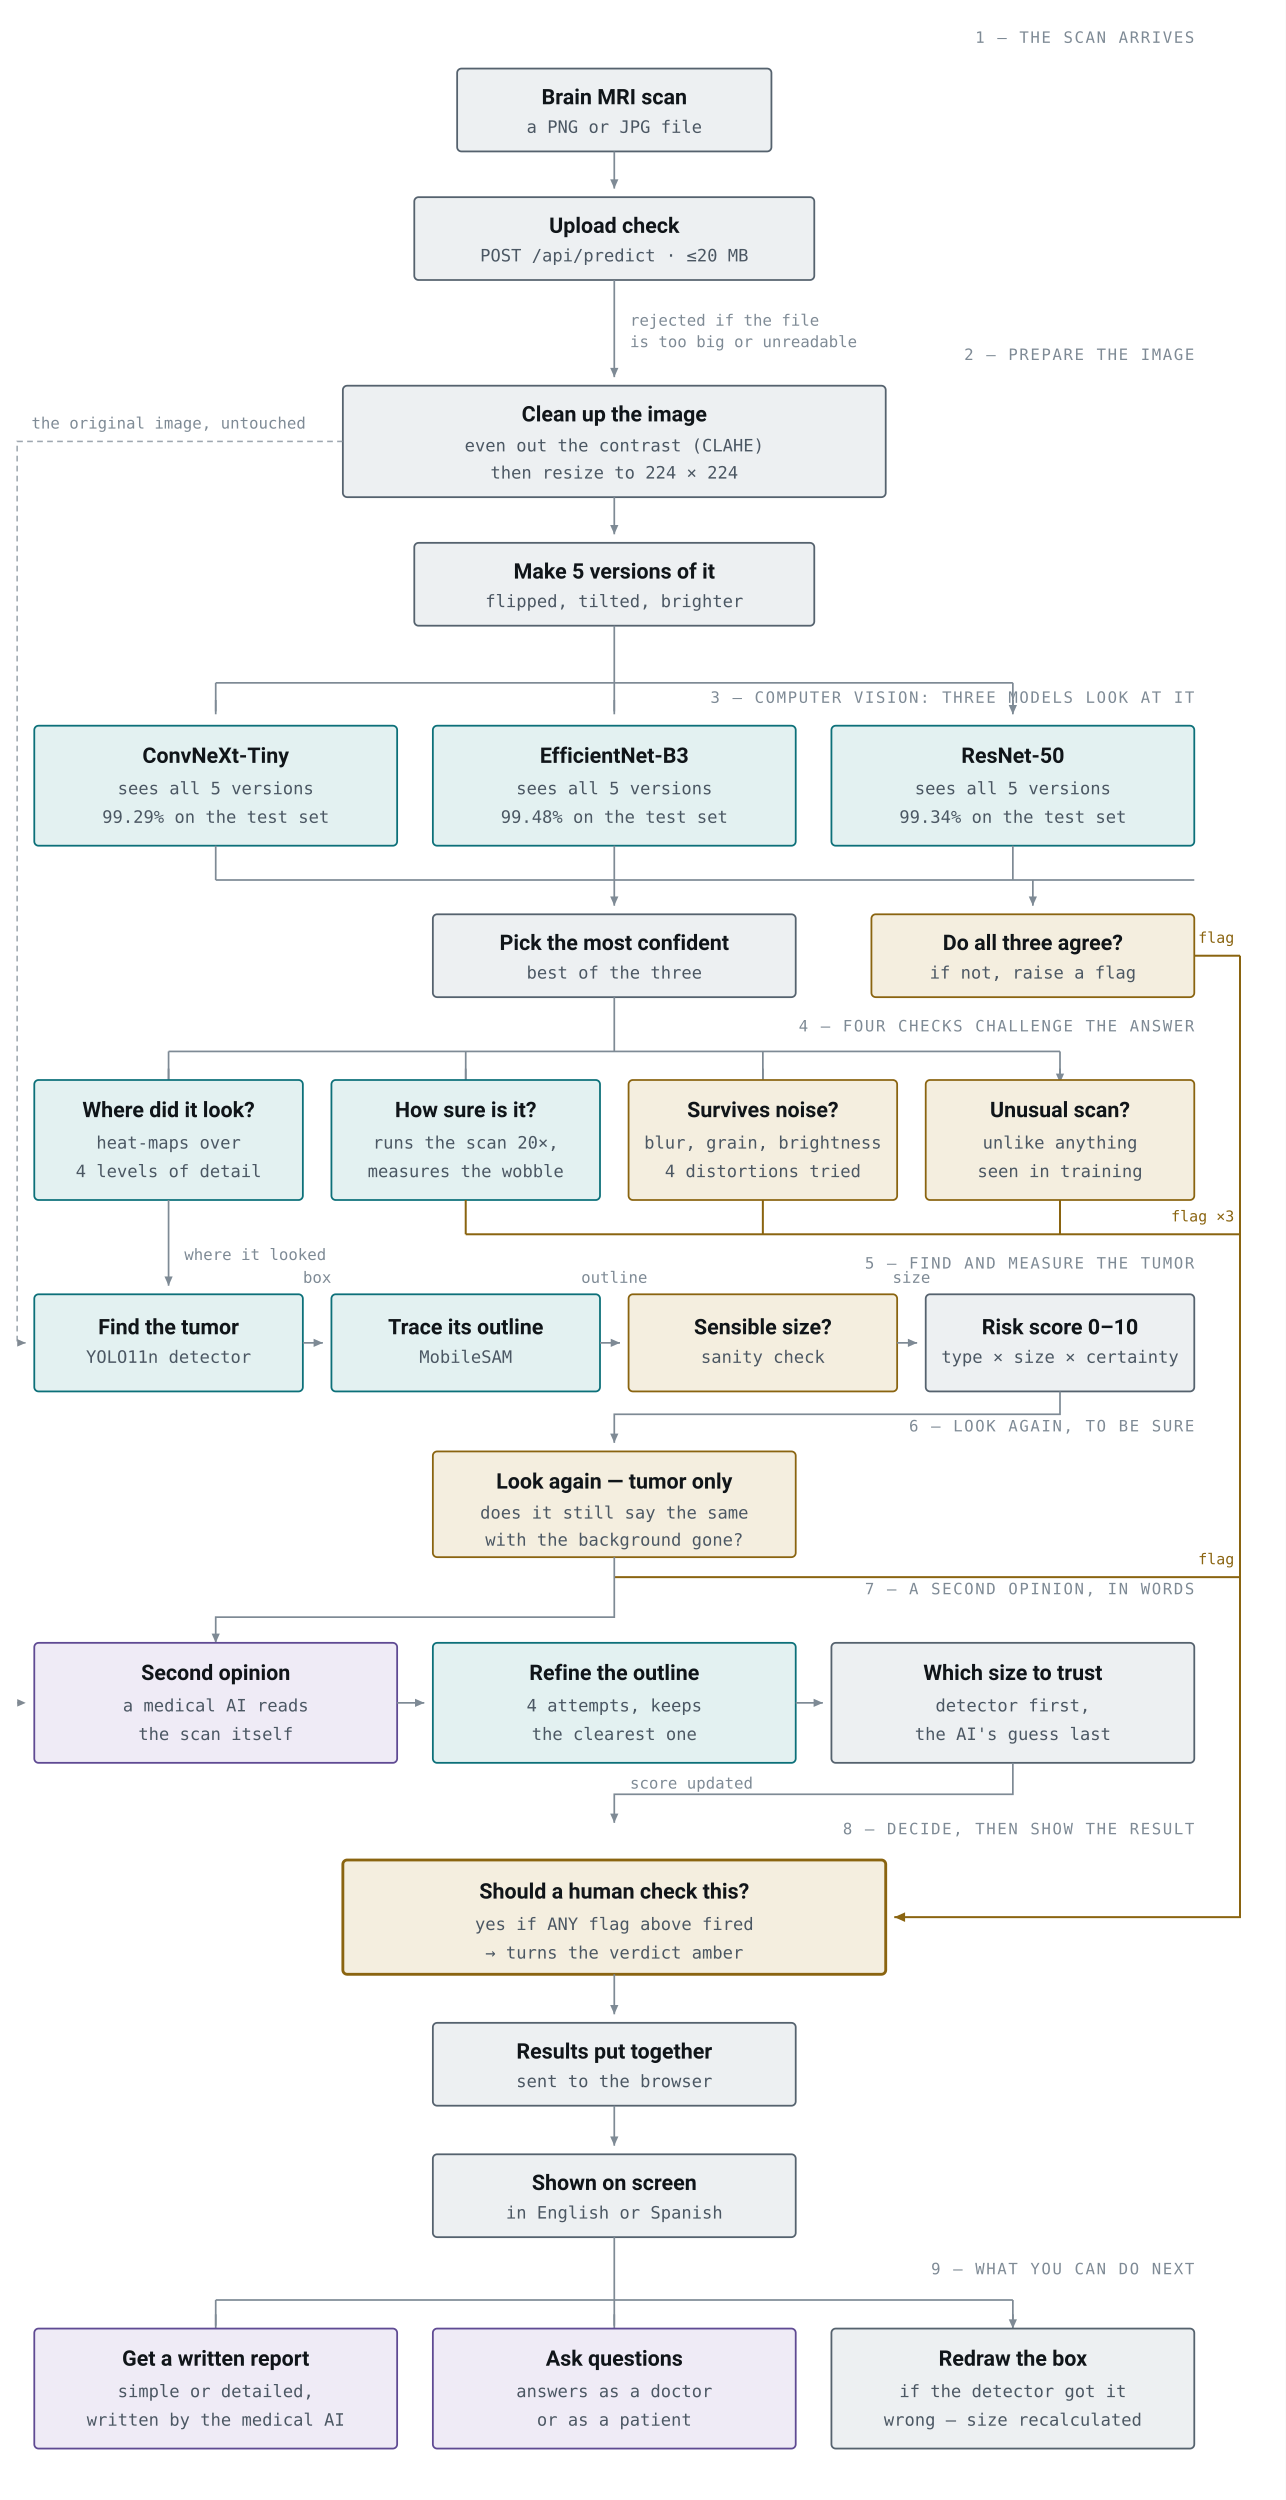
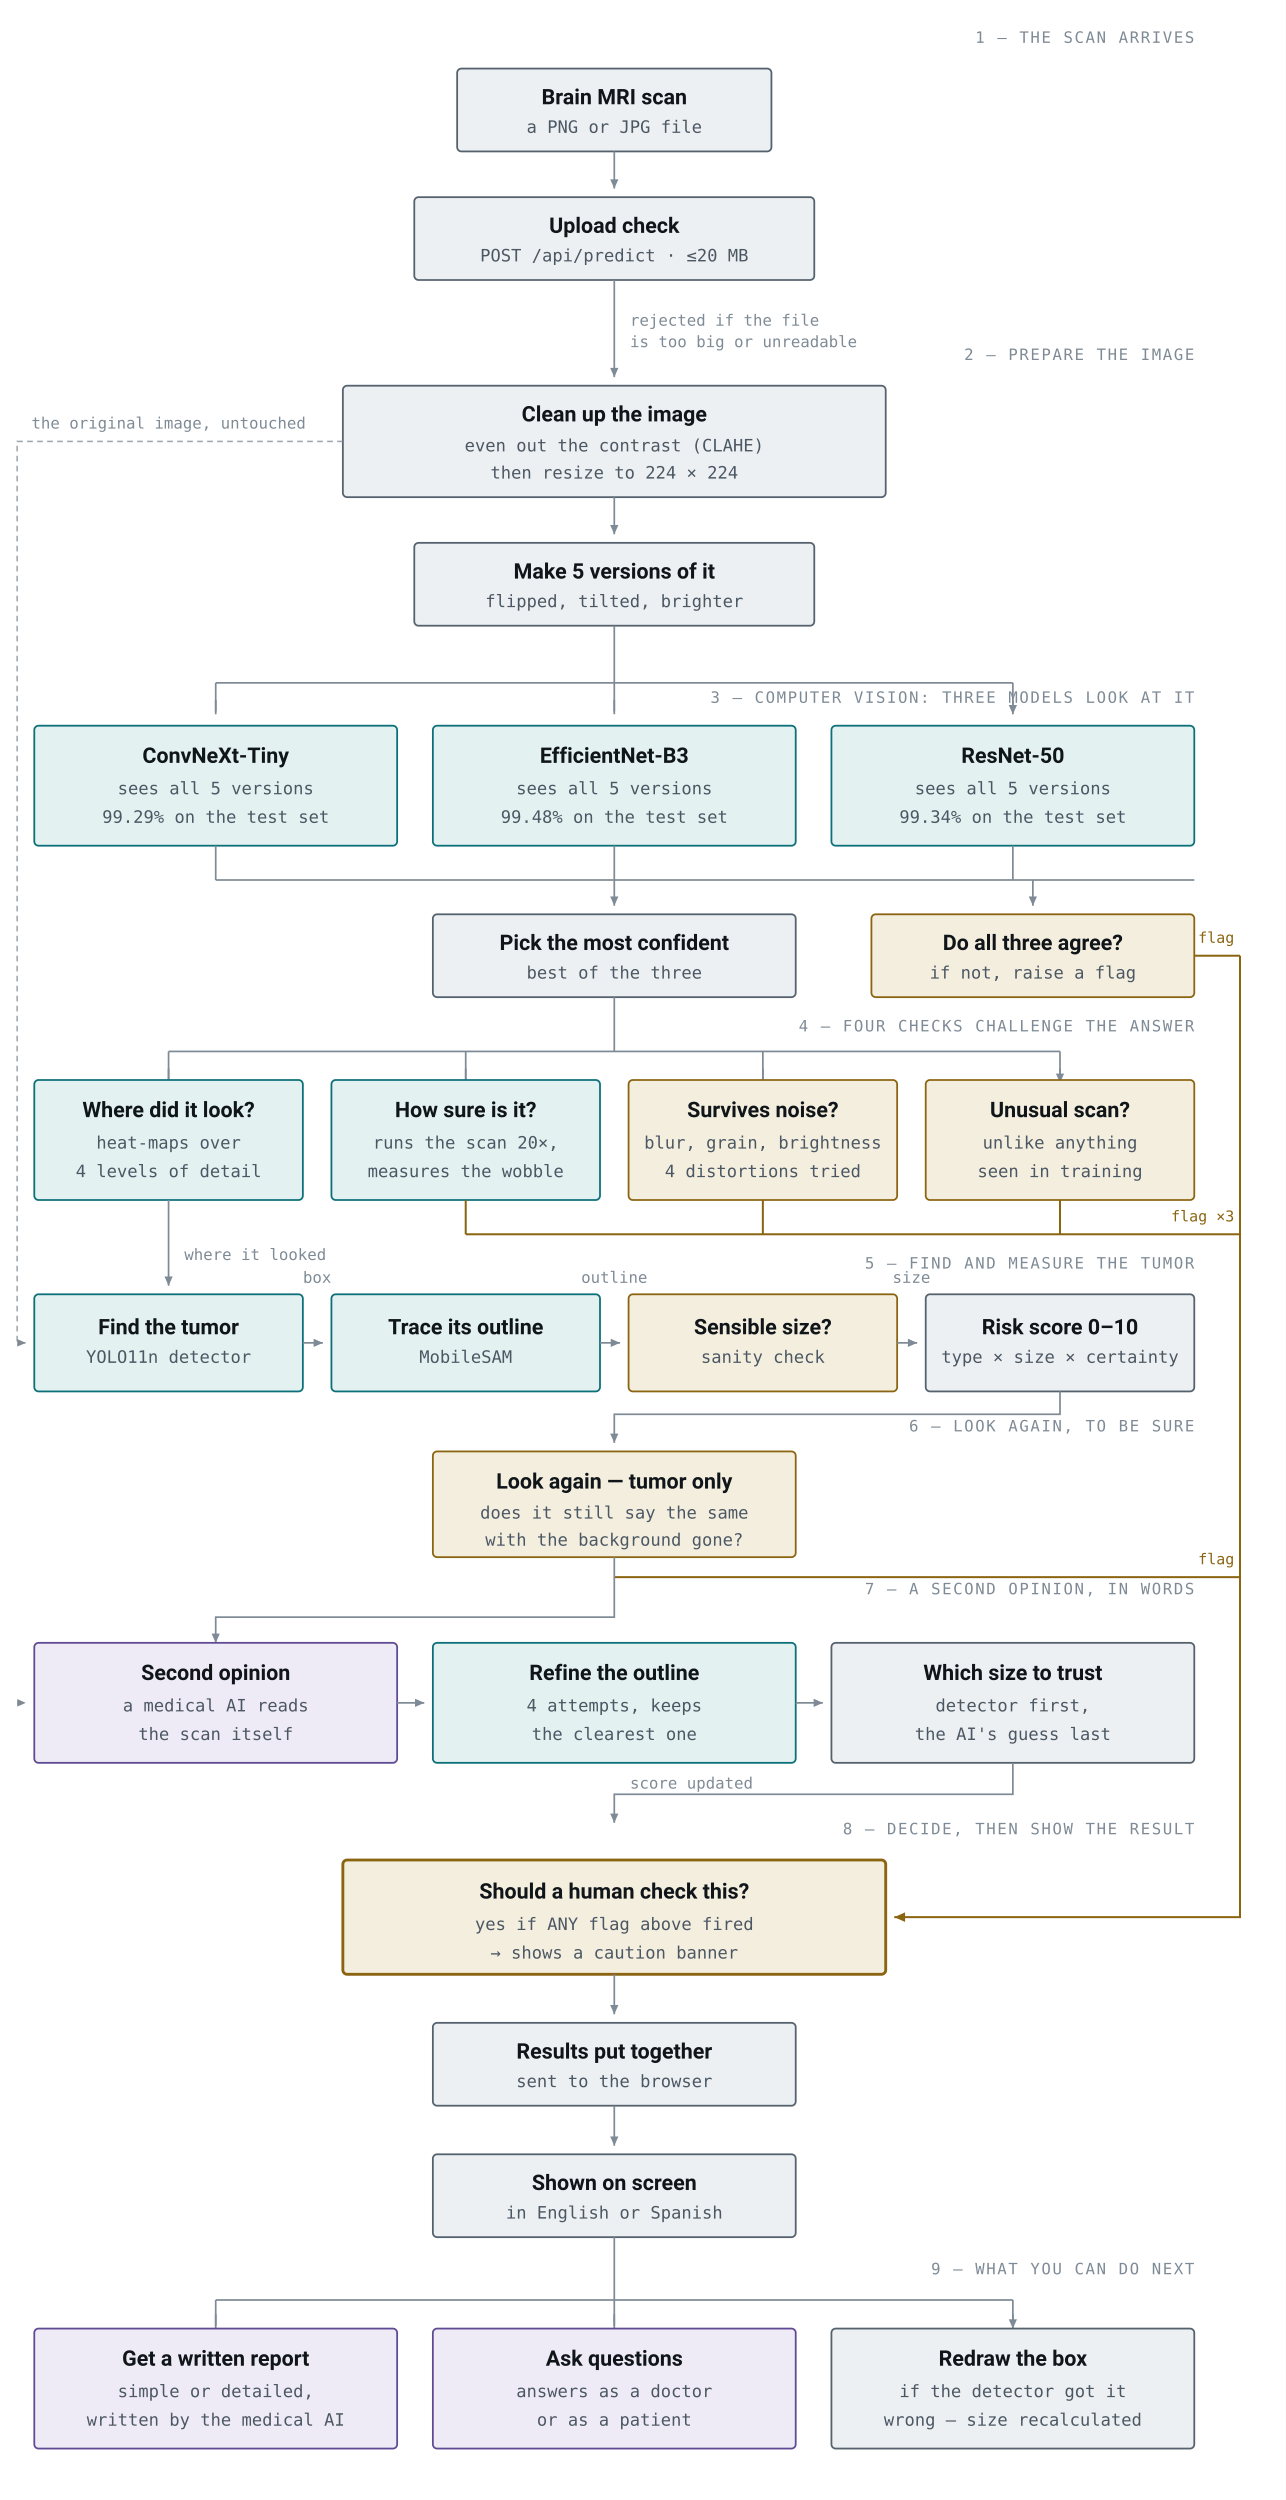
<svg xmlns="http://www.w3.org/2000/svg" viewBox="0 0 900 1750" role="img" aria-label="Flowchart of the brain tumor pipeline in nine plain-language stages. A scan arrives and is checked, the image is cleaned up and copied into five variations, three computer-vision models classify it and the most confident one is picked, four checks challenge that answer, a detector finds and measures the tumor, the model looks again at the tumor alone, a medical language model gives a second opinion, the system decides whether a human should review it, and the result is shown with options to get a written report, ask questions, or redraw the box.">
  <style>
  .nd{stroke-width:1.25}
  .nd-io{fill:#EDF0F2;stroke:#55626E}
  .nd-model{fill:#E3F1F1;stroke:#0C7079}
  .nd-check{fill:#F4EEDF;stroke:#8A6410}
  .nd-llm{fill:#EFEBF6;stroke:#5F4A93}
  .nd-gate{fill:#F4EEDF;stroke:#8A6410;stroke-width:2}
  .t-lbl{font-family:'Segoe UI',Roboto,system-ui,-apple-system,'Helvetica Neue',Arial,sans-serif;font-weight:700;font-size:15px;fill:#101519;text-anchor:middle}
  .t-sub{font-family:'DejaVu Sans Mono',Menlo,Consolas,'Liberation Mono','Courier New',monospace;font-size:12px;fill:#4B5763;text-anchor:middle}
  .t-edge{font-family:'DejaVu Sans Mono',Menlo,Consolas,'Liberation Mono','Courier New',monospace;font-size:11px;fill:#7E8A95;text-anchor:middle}
  .t-edge-l{text-anchor:start}
  .t-flag{font-family:'DejaVu Sans Mono',Menlo,Consolas,'Liberation Mono','Courier New',monospace;font-size:10.5px;fill:#8A6410;text-anchor:end;font-weight:500}
  .t-sec{font-family:'DejaVu Sans Mono',Menlo,Consolas,'Liberation Mono','Courier New',monospace;font-size:11px;font-weight:500;letter-spacing:.1em;fill:#7E8A95;text-anchor:end}
  .ed{stroke:#7E8A95;stroke-width:1.2;fill:none}
  .ed-soft{stroke:#7E8A95;stroke-width:1.1;fill:none;stroke-dasharray:4 3;opacity:.75}
  .ed-rail{stroke:#8A6410;stroke-width:1.4;fill:none}
  .ed-loop{stroke:#55626E;stroke-width:1.1;fill:none;stroke-dasharray:5 4}
</style>
  <rect x="0" y="0" width="900" height="1750" fill="#ffffff" />
  <defs>
    <marker id="ah" viewBox="0 0 10 10" refX="9" refY="5" markerWidth="6" markerHeight="6" orient="auto-start-reverse">
      <path d="M0,1 L9,5 L0,9 z" fill="#7E8A95" />
    </marker>
    <marker id="ah-rail" viewBox="0 0 10 10" refX="9" refY="5" markerWidth="6" markerHeight="6" orient="auto-start-reverse">
      <path d="M0,1 L9,5 L0,9 z" fill="#8A6410" />
    </marker>
    <marker id="ah-soft" viewBox="0 0 10 10" refX="9" refY="5" markerWidth="6" markerHeight="6" orient="auto-start-reverse">
      <path d="M0,1 L9,5 L0,9 z" fill="#55626E" />
    </marker>
  </defs>
  <text class="t-sec" x="836" y="30">1 — THE SCAN ARRIVES</text>
  <rect rx="3" class="nd nd-io" x="320" y="48" width="220" height="58" />
  <text class="t-lbl" x="430" y="73">Brain MRI scan</text>
  <text class="t-sub" x="430" y="93">a PNG or JPG file</text>
  <line class="ed" x1="430" y1="106" x2="430" y2="132" marker-end="url(#ah)" />
  <rect rx="3" class="nd nd-io" x="290" y="138" width="280" height="58" />
  <text class="t-lbl" x="430" y="163">Upload check</text>
  <text class="t-sub" x="430" y="183">POST /api/predict · ≤20 MB</text>
  <line class="ed" x1="430" y1="196" x2="430" y2="264" marker-end="url(#ah)" />
  <text class="t-edge t-edge-l" x="441" y="228">rejected if the file</text>
  <text class="t-edge t-edge-l" x="441" y="243">is too big or unreadable</text>
  <text class="t-sec" x="836" y="252">2 — PREPARE THE IMAGE</text>
  <rect rx="3" class="nd nd-io" x="240" y="270" width="380" height="78" />
  <text class="t-lbl" x="430" y="295">Clean up the image</text>
  <text class="t-sub" x="430" y="316">even out the contrast (CLAHE)</text>
  <text class="t-sub" x="430" y="335">then resize to 224 × 224</text>
  <line class="ed" x1="430" y1="348" x2="430" y2="374" marker-end="url(#ah)" />
  <rect rx="3" class="nd nd-io" x="290" y="380" width="280" height="58" />
  <text class="t-lbl" x="430" y="405">Make 5 versions of it</text>
  <text class="t-sub" x="430" y="425">flipped, tilted, brighter</text>
  <path class="ed" d="M430,438 L430,478" />
  <path class="ed-soft" d="M240,309 L12,309 L12,940 L18,940" marker-end="url(#ah-soft)" />
  <path class="ed-soft" d="M12,1192 L18,1192" marker-end="url(#ah-soft)" />
  <text class="t-edge t-edge-l" x="22" y="300">the original image, untouched</text>
  <g transform="translate(0,20)">
    <path class="ed" d="M151,458 L709,458 M151,458 L151,478 M430,458 L430,478 M709,458 L709,478" />
    <path class="ed" d="M151,470 L151,480 M430,470 L430,480 M709,470 L709,480" marker-end="url(#ah)" />
    <text class="t-sec" x="836" y="472">3 — COMPUTER VISION: THREE MODELS LOOK AT IT</text>
    <rect rx="3" class="nd nd-model" x="24" y="488" width="254" height="84" />
    <text class="t-lbl" x="151" y="514">ConvNeXt-Tiny</text>
    <text class="t-sub" x="151" y="536">sees all 5 versions</text>
    <text class="t-sub" x="151" y="556">99.29% on the test set</text>
    <rect rx="3" class="nd nd-model" x="303" y="488" width="254" height="84" />
    <text class="t-lbl" x="430" y="514">EfficientNet-B3</text>
    <text class="t-sub" x="430" y="536">sees all 5 versions</text>
    <text class="t-sub" x="430" y="556">99.48% on the test set</text>
    <rect rx="3" class="nd nd-model" x="582" y="488" width="254" height="84" />
    <text class="t-lbl" x="709" y="514">ResNet-50</text>
    <text class="t-sub" x="709" y="536">sees all 5 versions</text>
    <text class="t-sub" x="709" y="556">99.34% on the test set</text>
    <path class="ed" d="M151,572 L151,596 M430,572 L430,596 M709,572 L709,596 M151,596 L836,596" />
    <line class="ed" x1="430" y1="596" x2="430" y2="614" marker-end="url(#ah)" />
    <path class="ed" d="M723,596 L723,614" marker-end="url(#ah)" />
    <rect rx="3" class="nd nd-io" x="303" y="620" width="254" height="58" />
    <text class="t-lbl" x="430" y="645">Pick the most confident</text>
    <text class="t-sub" x="430" y="665">best of the three</text>
    <rect rx="3" class="nd nd-check" x="610" y="620" width="226" height="58" />
    <text class="t-lbl" x="723" y="645">Do all three agree?</text>
    <text class="t-sub" x="723" y="665">if not, raise a flag</text>
    <path class="ed-rail" d="M836,649 L868,649" />
    <text class="t-flag" x="864" y="640">flag</text>
    <text class="t-sec" x="836" y="702">4 — FOUR CHECKS CHALLENGE THE ANSWER</text>
    <path class="ed" d="M430,678 L430,716 M118,716 L742,716 M118,716 L118,736 M326,716 L326,736 M534,716 L534,736 M742,716 L742,736" />
    <path class="ed" d="M118,728 L118,738 M326,728 L326,738 M534,728 L534,738 M742,728 L742,738" marker-end="url(#ah)" />
    <rect rx="3" class="nd nd-model" x="24" y="736" width="188" height="84" />
    <text class="t-lbl" x="118" y="762">Where did it look?</text>
    <text class="t-sub" x="118" y="784">heat-maps over</text>
    <text class="t-sub" x="118" y="804">4 levels of detail</text>
    <rect rx="3" class="nd nd-model" x="232" y="736" width="188" height="84" />
    <text class="t-lbl" x="326" y="762">How sure is it?</text>
    <text class="t-sub" x="326" y="784">runs the scan 20×,</text>
    <text class="t-sub" x="326" y="804">measures the wobble</text>
    <rect rx="3" class="nd nd-check" x="440" y="736" width="188" height="84" />
    <text class="t-lbl" x="534" y="762">Survives noise?</text>
    <text class="t-sub" x="534" y="784">blur, grain, brightness</text>
    <text class="t-sub" x="534" y="804">4 distortions tried</text>
    <rect rx="3" class="nd nd-check" x="648" y="736" width="188" height="84" />
    <text class="t-lbl" x="742" y="762">Unusual scan?</text>
    <text class="t-sub" x="742" y="784">unlike anything</text>
    <text class="t-sub" x="742" y="804">seen in training</text>
    <path class="ed-rail" d="M326,820 L326,844 M534,820 L534,844 M742,820 L742,844 M326,844 L868,844" />
    <text class="t-flag" x="864" y="835">flag ×3</text>
    <line class="ed" x1="118" y1="820" x2="118" y2="880" marker-end="url(#ah)" />
    <text class="t-edge t-edge-l" x="129" y="862">where it looked</text>
    <text class="t-sec" x="836" y="868">5 — FIND AND MEASURE THE TUMOR</text>
    <rect rx="3" class="nd nd-model" x="24" y="886" width="188" height="68" />
    <text class="t-lbl" x="118" y="914">Find the tumor</text>
    <text class="t-sub" x="118" y="934">YOLO11n detector</text>
    <rect rx="3" class="nd nd-model" x="232" y="886" width="188" height="68" />
    <text class="t-lbl" x="326" y="914">Trace its outline</text>
    <text class="t-sub" x="326" y="934">MobileSAM</text>
    <rect rx="3" class="nd nd-check" x="440" y="886" width="188" height="68" />
    <text class="t-lbl" x="534" y="914">Sensible size?</text>
    <text class="t-sub" x="534" y="934">sanity check</text>
    <rect rx="3" class="nd nd-io" x="648" y="886" width="188" height="68" />
    <text class="t-lbl" x="742" y="914">Risk score 0–10</text>
    <text class="t-sub" x="742" y="934">type × size × certainty</text>
    <line class="ed" x1="212" y1="920" x2="226" y2="920" marker-end="url(#ah)" />
    <text class="t-edge" x="222" y="878">box</text>
    <line class="ed" x1="420" y1="920" x2="434" y2="920" marker-end="url(#ah)" />
    <text class="t-edge" x="430" y="878">outline</text>
    <line class="ed" x1="628" y1="920" x2="642" y2="920" marker-end="url(#ah)" />
    <text class="t-edge" x="638" y="878">size</text>
    <text class="t-sec" x="836" y="982">6 — LOOK AGAIN, TO BE SURE</text>
    <path class="ed" d="M742,954 L742,970 L430,970 L430,990" marker-end="url(#ah)" />
    <rect rx="3" class="nd nd-check" x="303" y="996" width="254" height="74" />
    <text class="t-lbl" x="430" y="1022">Look again — tumor only</text>
    <text class="t-sub" x="430" y="1043">does it still say the same</text>
    <text class="t-sub" x="430" y="1062">with the background gone?</text>
    <path class="ed-rail" d="M430,1084 L868,1084" />
    <text class="t-flag" x="864" y="1075">flag</text>
    <path class="ed" d="M430,1070 L430,1112 L151,1112 L151,1130" marker-end="url(#ah)" />
    <text class="t-sec" x="836" y="1096">7 — A SECOND OPINION, IN WORDS</text>
    <rect rx="3" class="nd nd-llm" x="24" y="1130" width="254" height="84" />
    <text class="t-lbl" x="151" y="1156">Second opinion</text>
    <text class="t-sub" x="151" y="1178">a medical AI reads</text>
    <text class="t-sub" x="151" y="1198">the scan itself</text>
    <rect rx="3" class="nd nd-model" x="303" y="1130" width="254" height="84" />
    <text class="t-lbl" x="430" y="1156">Refine the outline</text>
    <text class="t-sub" x="430" y="1178">4 attempts, keeps</text>
    <text class="t-sub" x="430" y="1198">the clearest one</text>
    <rect rx="3" class="nd nd-io" x="582" y="1130" width="254" height="84" />
    <text class="t-lbl" x="709" y="1156">Which size to trust</text>
    <text class="t-sub" x="709" y="1178">detector first,</text>
    <text class="t-sub" x="709" y="1198">the AI's guess last</text>
    <line class="ed" x1="278" y1="1172" x2="297" y2="1172" marker-end="url(#ah)" />
    <line class="ed" x1="557" y1="1172" x2="576" y2="1172" marker-end="url(#ah)" />
    <path class="ed" d="M709,1214 L709,1236 L430,1236 L430,1256" marker-end="url(#ah)" />
    <text class="t-edge t-edge-l" x="441" y="1232">score updated</text>
    <text class="t-sec" x="836" y="1264">8 — DECIDE, THEN SHOW THE RESULT</text>
    <path class="ed-rail" d="M868,649 L868,1322 L626,1322" marker-end="url(#ah-rail)" />
    <rect rx="3" class="nd nd-gate" x="240" y="1282" width="380" height="80" />
    <text class="t-lbl" x="430" y="1309">Should a human check this?</text>
    <text class="t-sub" x="430" y="1331">yes if ANY flag above fired</text>
-     <text class="t-sub" x="430" y="1351">→ turns the verdict amber</text>
+     <text class="t-sub" x="430" y="1351">→ shows a caution banner</text>
    <line class="ed" x1="430" y1="1362" x2="430" y2="1390" marker-end="url(#ah)" />
    <rect rx="3" class="nd nd-io" x="303" y="1396" width="254" height="58" />
    <text class="t-lbl" x="430" y="1421">Results put together</text>
    <text class="t-sub" x="430" y="1441">sent to the browser</text>
    <line class="ed" x1="430" y1="1454" x2="430" y2="1482" marker-end="url(#ah)" />
    <rect rx="3" class="nd nd-io" x="303" y="1488" width="254" height="58" />
    <text class="t-lbl" x="430" y="1513">Shown on screen</text>
    <text class="t-sub" x="430" y="1533">in English or Spanish</text>
    <text class="t-sec" x="836" y="1572">9 — WHAT YOU CAN DO NEXT</text>
    <path class="ed" d="M430,1546 L430,1590 M151,1590 L709,1590 M151,1590 L151,1608 M430,1590 L430,1608 M709,1590 L709,1608" />
    <path class="ed" d="M151,1600 L151,1610 M430,1600 L430,1610 M709,1600 L709,1610" marker-end="url(#ah)" />
    <rect rx="3" class="nd nd-llm" x="24" y="1610" width="254" height="84" />
    <text class="t-lbl" x="151" y="1636">Get a written report</text>
    <text class="t-sub" x="151" y="1658">simple or detailed,</text>
    <text class="t-sub" x="151" y="1678">written by the medical AI</text>
    <rect rx="3" class="nd nd-llm" x="303" y="1610" width="254" height="84" />
    <text class="t-lbl" x="430" y="1636">Ask questions</text>
    <text class="t-sub" x="430" y="1658">answers as a doctor</text>
    <text class="t-sub" x="430" y="1678">or as a patient</text>
    <rect rx="3" class="nd nd-io" x="582" y="1610" width="254" height="84" />
    <text class="t-lbl" x="709" y="1636">Redraw the box</text>
    <text class="t-sub" x="709" y="1658">if the detector got it</text>
    <text class="t-sub" x="709" y="1678">wrong — size recalculated</text>
  </g>
</svg>
